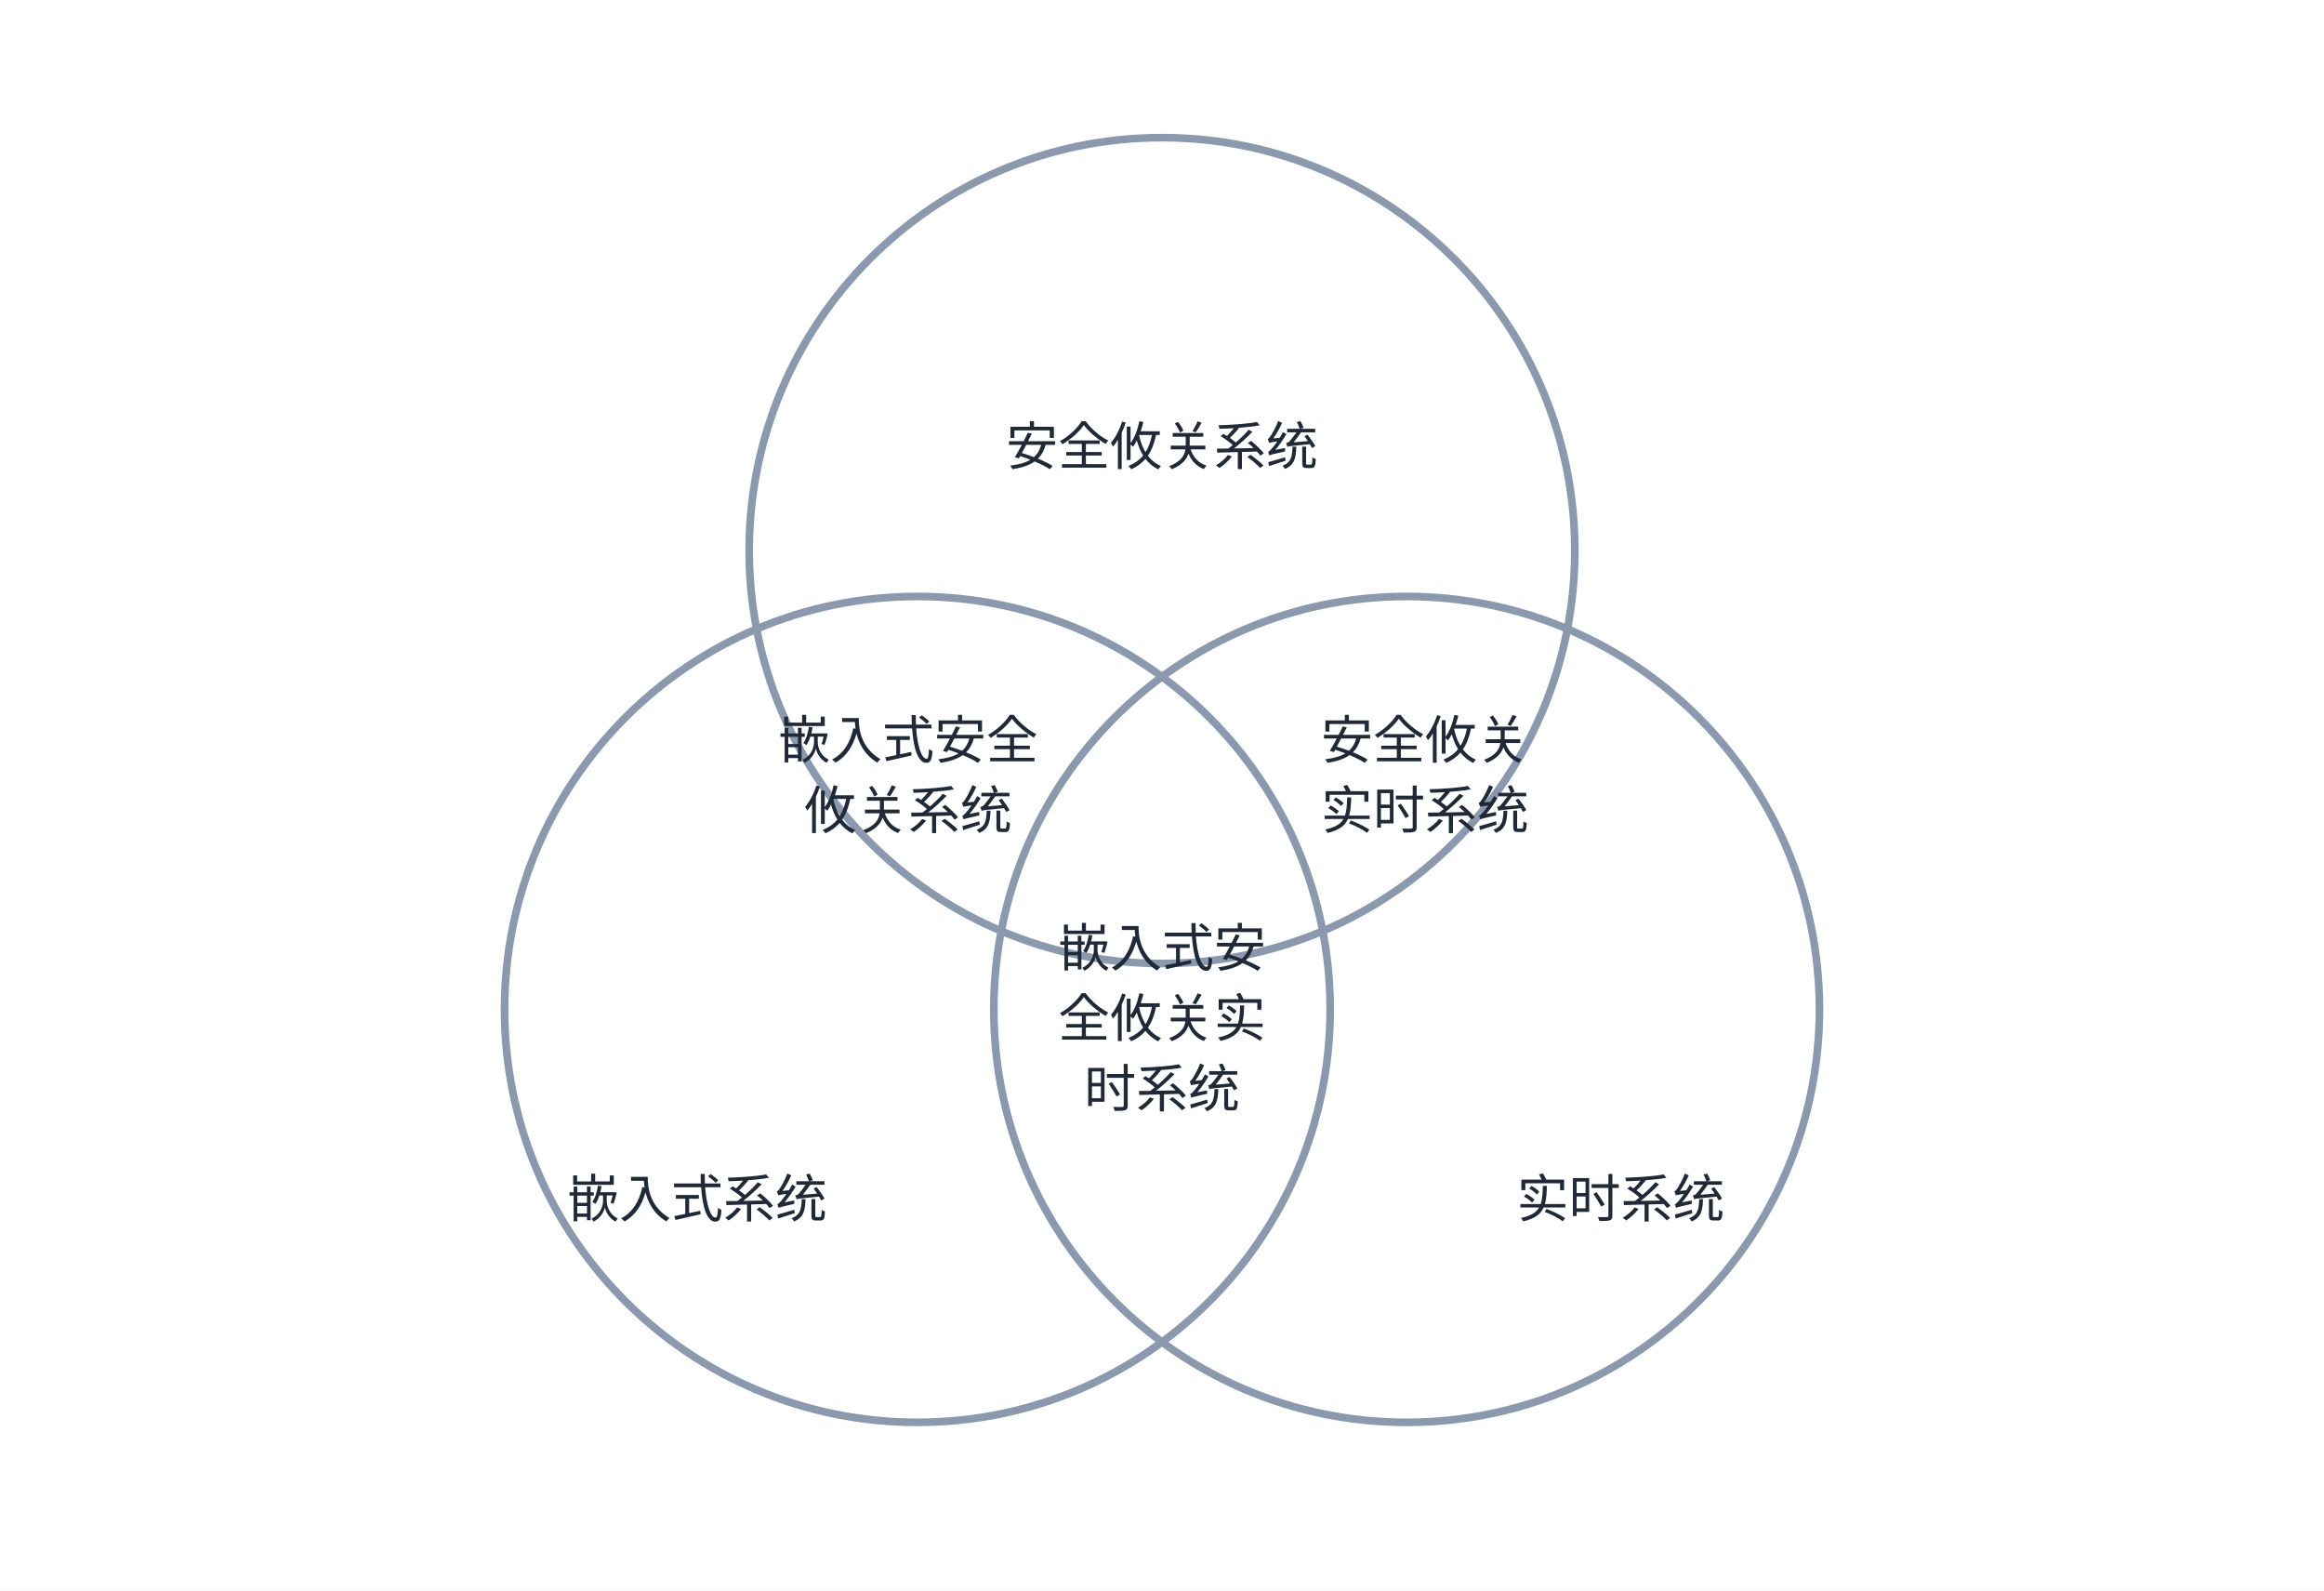
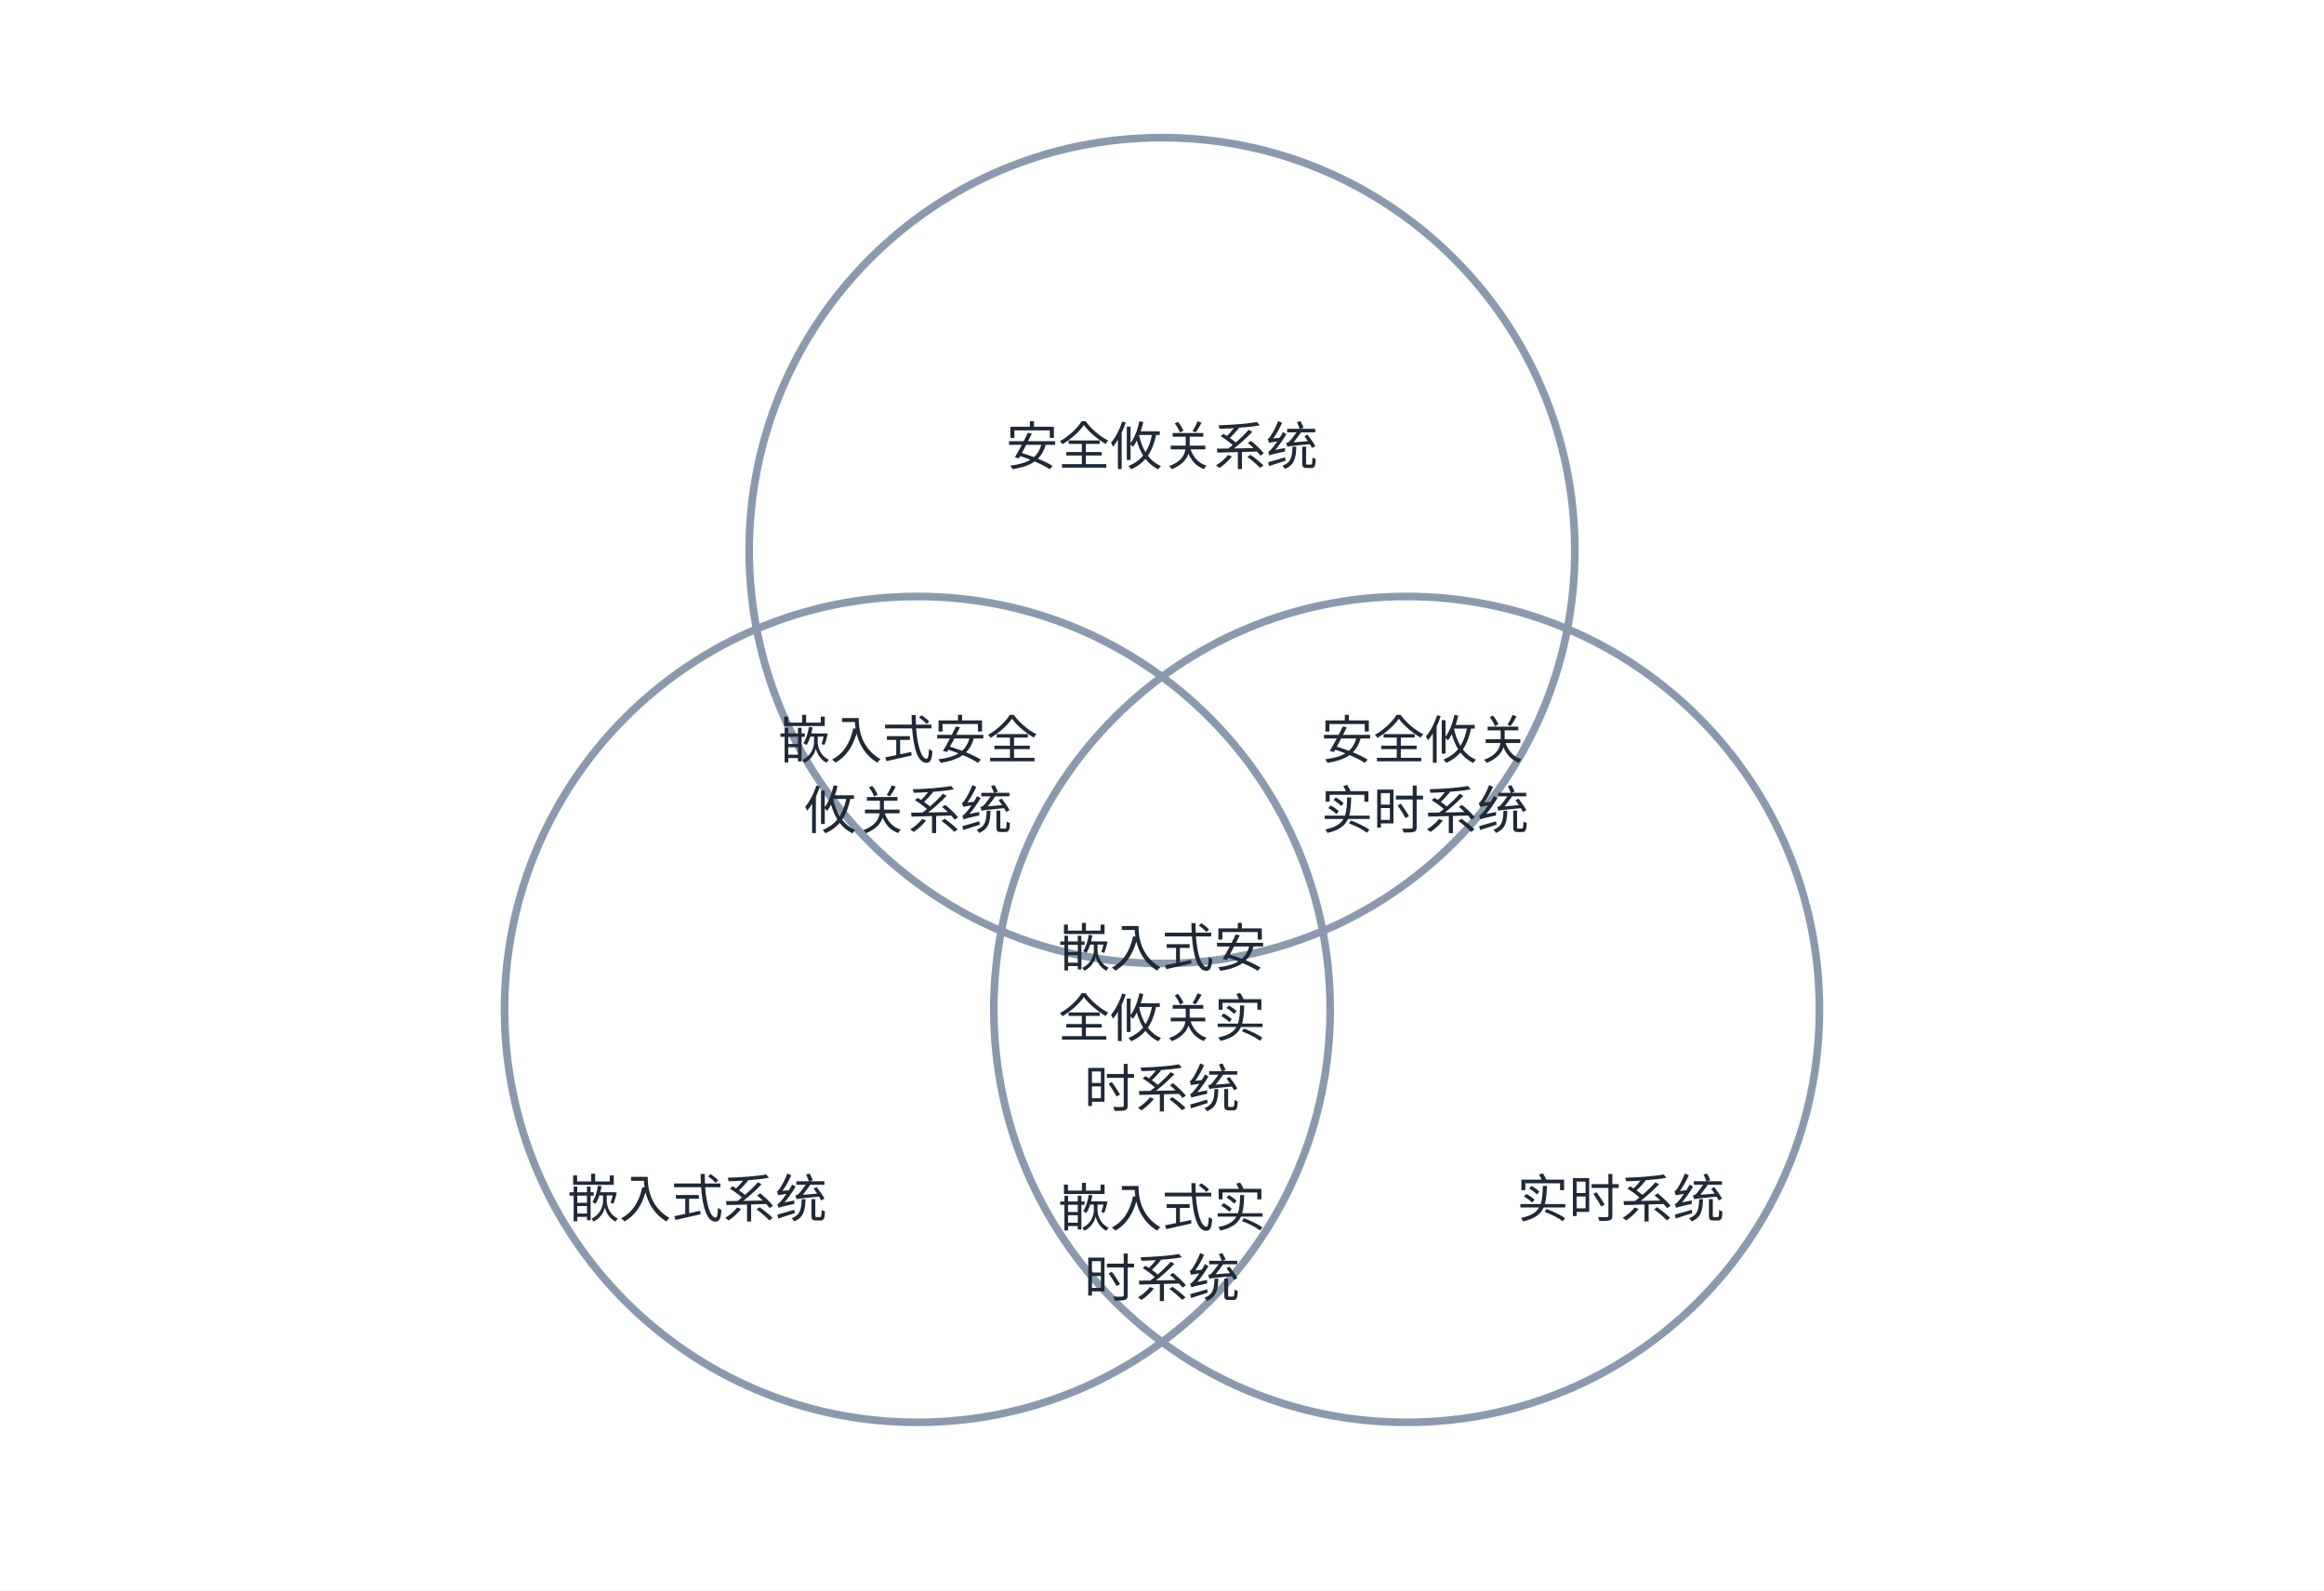
<svg xmlns="http://www.w3.org/2000/svg" width="760" height="520" viewBox="0 0 760 520" font-family="sans-serif">
  <rect width="760" height="520" fill="#ffffff" />
  <g fill="none" stroke="#8a99ad" stroke-width="2.5">
    <circle cx="380" cy="180" r="135" />
    <circle cx="300" cy="330" r="135" />
    <circle cx="460" cy="330" r="135" />
  </g>
  <g font-size="17" fill="#1f2937">
    <text x="380" y="152" text-anchor="middle">安全攸关系统</text>
    <text x="297" y="248" text-anchor="middle">嵌入式安全</text>
    <text x="297" y="271" text-anchor="middle">攸关系统</text>
    <text x="466" y="248" text-anchor="middle">安全攸关</text>
    <text x="466" y="271" text-anchor="middle">实时系统</text>
    <text x="380" y="316" text-anchor="middle">嵌入式安</text>
    <text x="380" y="339" text-anchor="middle">全攸关实</text>
    <text x="380" y="362" text-anchor="middle">时系统</text>
+     <text x="380" y="401" text-anchor="middle">嵌入式实</text>
+     <text x="380" y="424" text-anchor="middle">时系统</text>
    <text x="228" y="398" text-anchor="middle">嵌入式系统</text>
    <text x="530" y="398" text-anchor="middle">实时系统</text>
  </g>
</svg>
